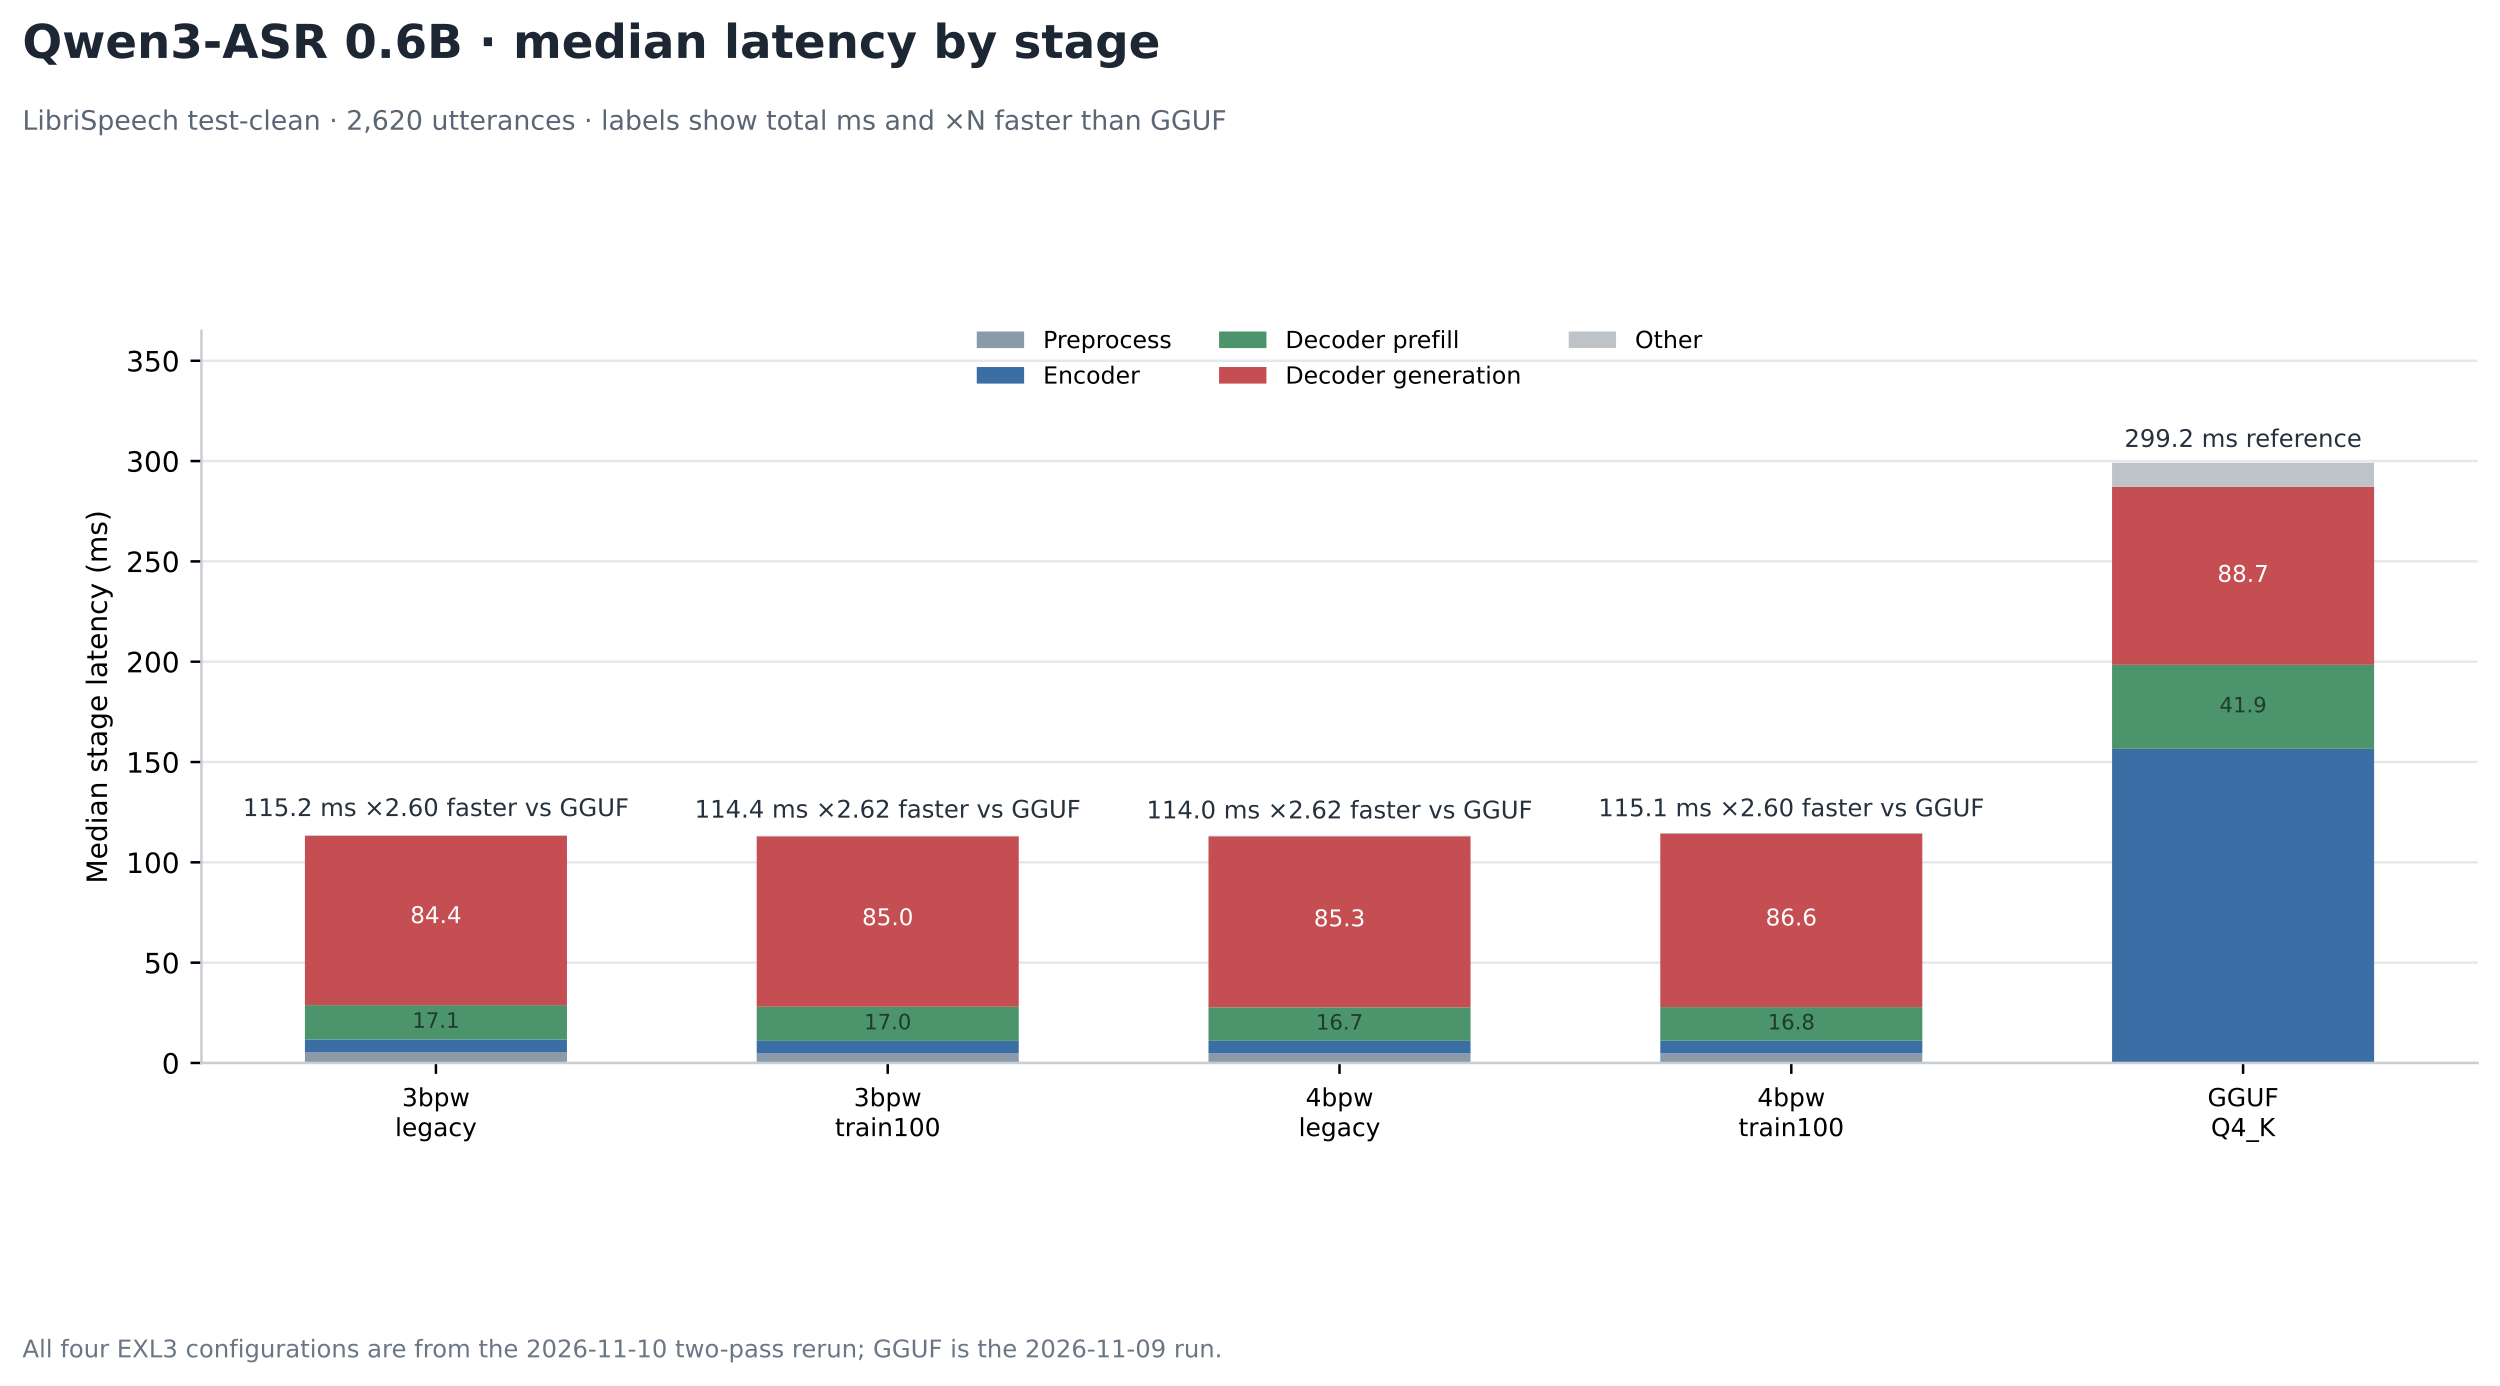
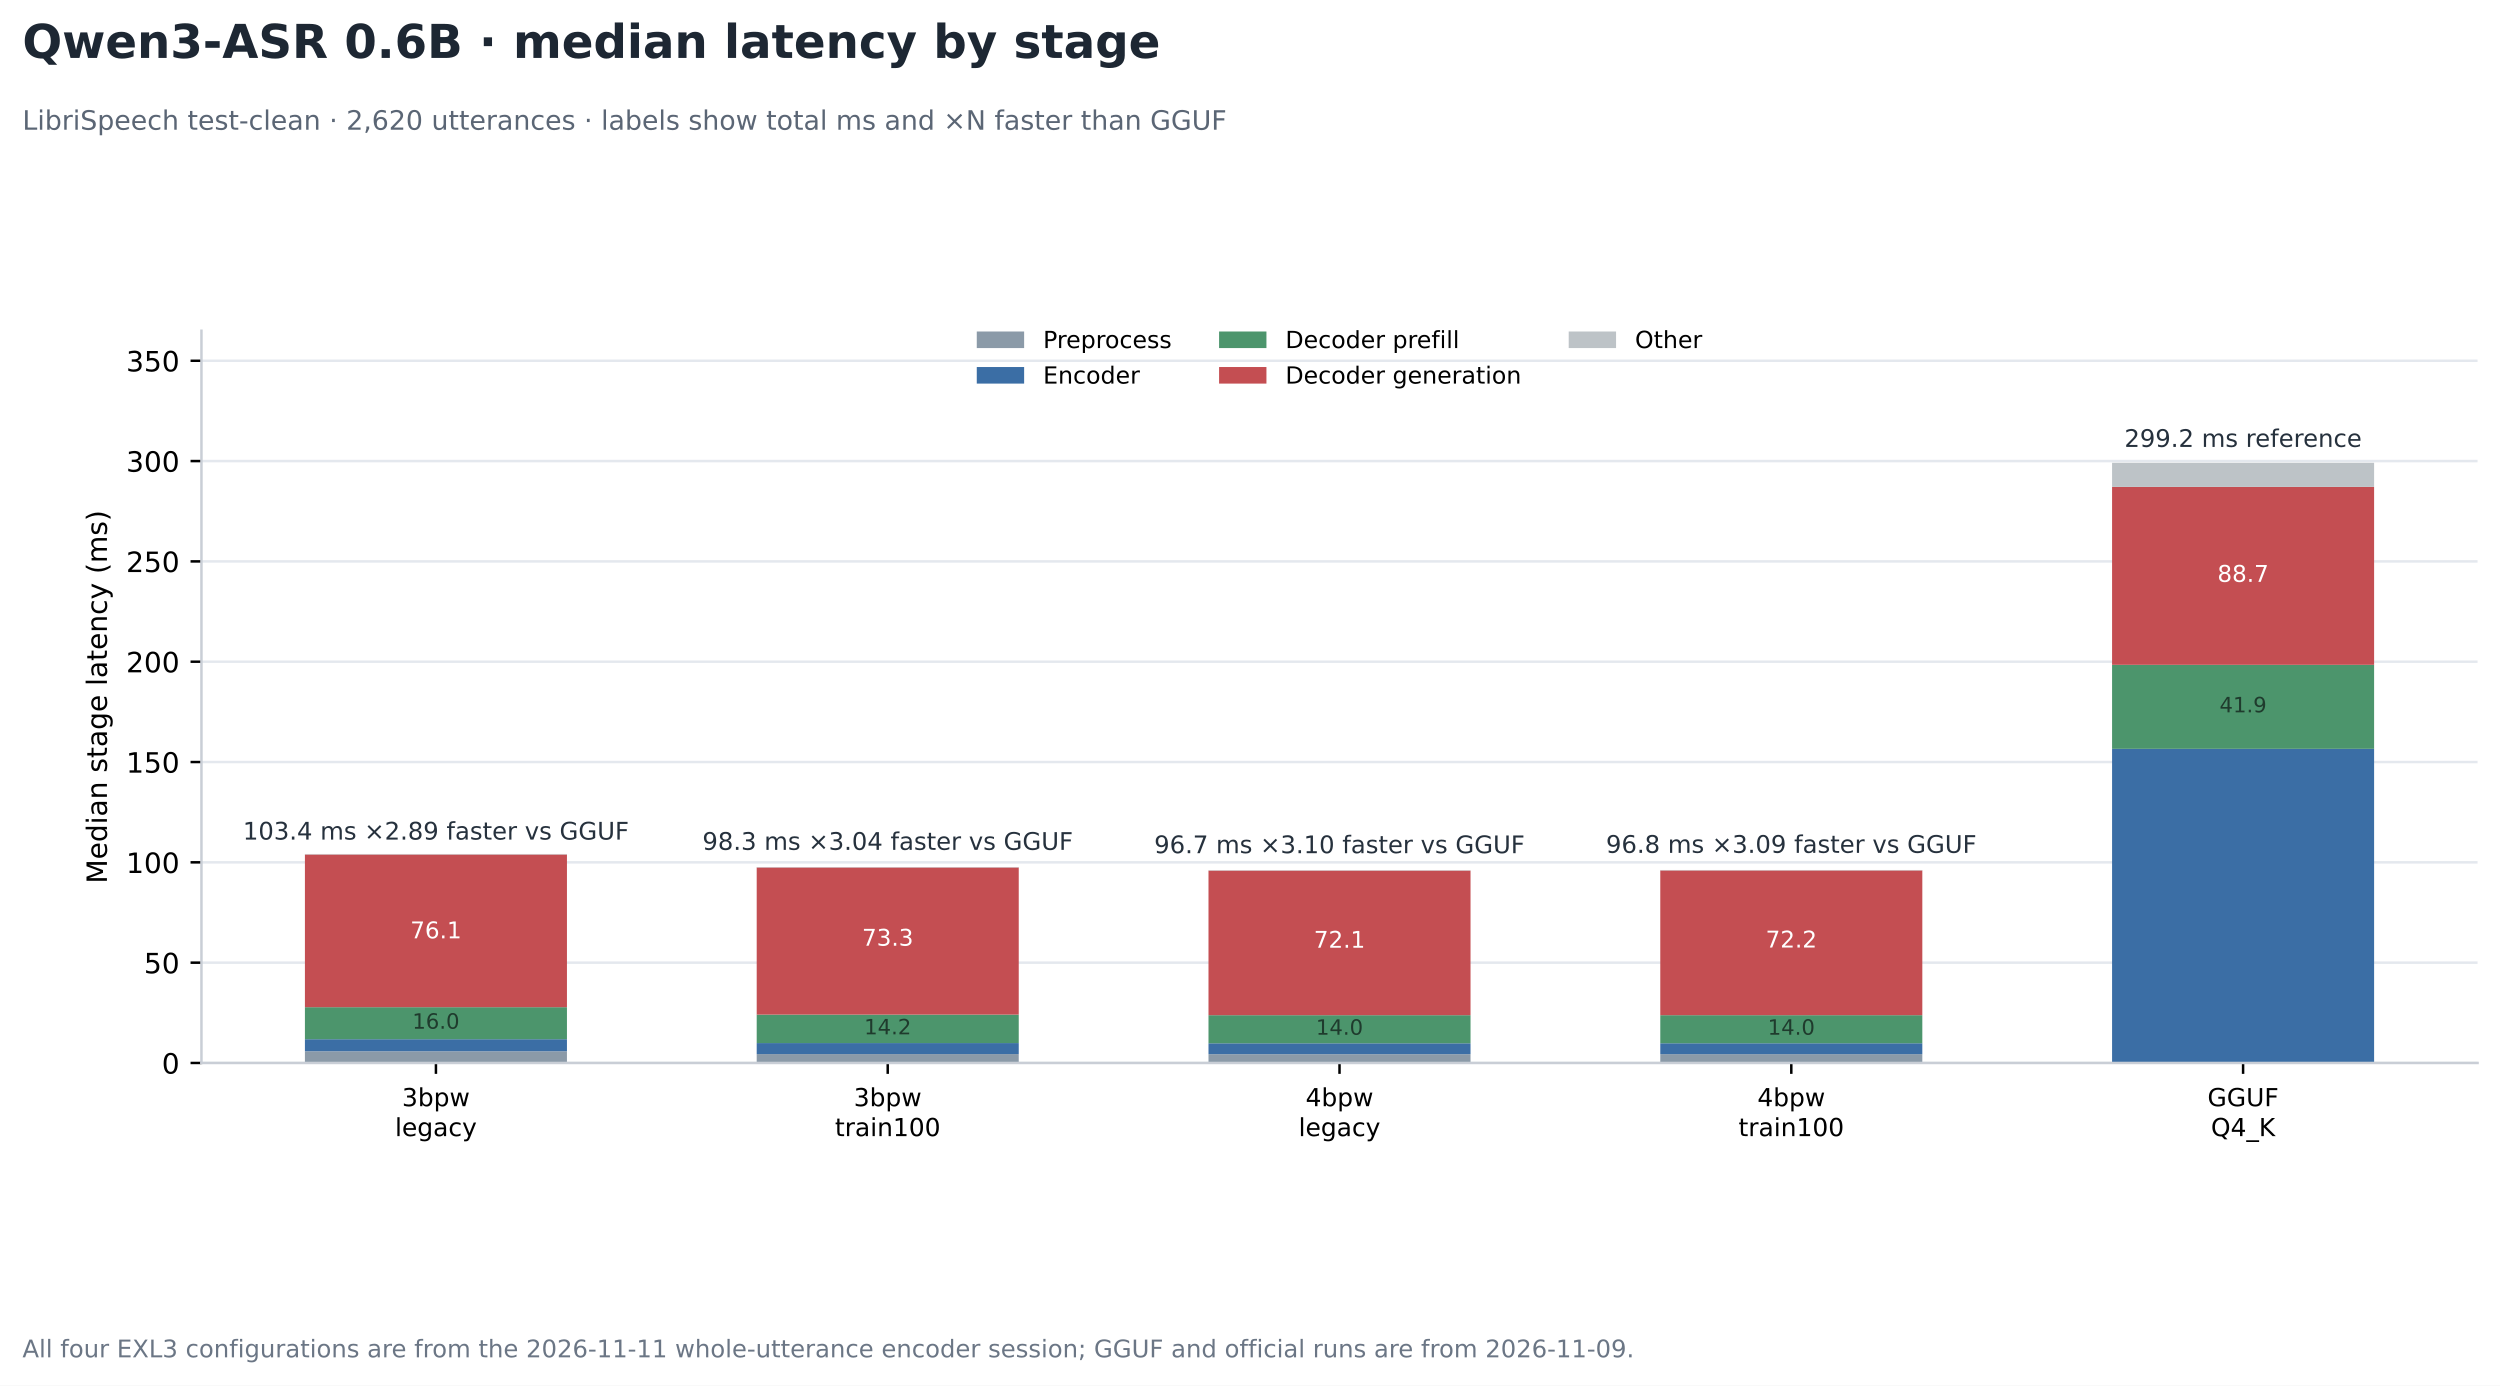
<svg xmlns="http://www.w3.org/2000/svg" xmlns:xlink="http://www.w3.org/1999/xlink" width="802.368pt" height="444.695pt" viewBox="0 0 802.368 444.695" version="1.1">
  <defs>
    <style type="text/css">*{stroke-linejoin: round; stroke-linecap: butt}</style>
  </defs>
  <g id="figure_1">
    <g id="patch_1">
      <path d="M 0 444.695 L 802.368 444.695 L 802.368 0 L 0 0 z " style="fill: #ffffff" />
    </g>
    <g id="axes_1">
      <g id="patch_2">
        <path d="M 64.656 341.158 L 795.168 341.158 L 795.168 106.15 L 64.656 106.15 z " style="fill: #ffffff" />
      </g>
      <g id="matplotlib.axis_1">
        <g id="xtick_1">
          <g id="line2d_1">
            <defs>
-               <path id="m4a67abe072" d="M 0 0 L 0 3.5 " style="stroke: #000000; stroke-width: 0.8" />
+               <path id="m08511d667e" d="M 0 0 L 0 3.5 " style="stroke: #000000; stroke-width: 0.8" />
            </defs>
            <g>
-               <use xlink:href="#m4a67abe072" x="139.911" y="341.158" style="stroke: #000000; stroke-width: 0.8" />
+               <use xlink:href="#m08511d667e" x="139.911" y="341.158" style="stroke: #000000; stroke-width: 0.8" />
            </g>
          </g>
          <g id="text_1">
            <text style="font-size: 8px; font-family: 'DejaVu Sans'" transform="translate(129.0162 355.0372)">3bpw</text>
            <text style="font-size: 8px; font-family: 'DejaVu Sans'" transform="translate(126.7812 364.6394)">legacy</text>
          </g>
        </g>
        <g id="xtick_2">
          <g id="line2d_2">
            <g>
-               <use xlink:href="#m4a67abe072" x="284.912" y="341.158" style="stroke: #000000; stroke-width: 0.8" />
+               <use xlink:href="#m08511d667e" x="284.912" y="341.158" style="stroke: #000000; stroke-width: 0.8" />
            </g>
          </g>
          <g id="text_2">
            <text style="font-size: 8px; font-family: 'DejaVu Sans'" transform="translate(274.0166 355.0372)">3bpw</text>
            <text style="font-size: 8px; font-family: 'DejaVu Sans'" transform="translate(267.9666 364.6394)">train100</text>
          </g>
        </g>
        <g id="xtick_3">
          <g id="line2d_3">
            <g>
-               <use xlink:href="#m4a67abe072" x="429.912" y="341.158" style="stroke: #000000; stroke-width: 0.8" />
+               <use xlink:href="#m08511d667e" x="429.912" y="341.158" style="stroke: #000000; stroke-width: 0.8" />
            </g>
          </g>
          <g id="text_3">
            <text style="font-size: 8px; font-family: 'DejaVu Sans'" transform="translate(419.017 355.0372)">4bpw</text>
            <text style="font-size: 8px; font-family: 'DejaVu Sans'" transform="translate(416.782 364.6394)">legacy</text>
          </g>
        </g>
        <g id="xtick_4">
          <g id="line2d_4">
            <g>
-               <use xlink:href="#m4a67abe072" x="574.912" y="341.158" style="stroke: #000000; stroke-width: 0.8" />
+               <use xlink:href="#m08511d667e" x="574.912" y="341.158" style="stroke: #000000; stroke-width: 0.8" />
            </g>
          </g>
          <g id="text_4">
            <text style="font-size: 8px; font-family: 'DejaVu Sans'" transform="translate(564.0174 355.0372)">4bpw</text>
            <text style="font-size: 8px; font-family: 'DejaVu Sans'" transform="translate(557.9674 364.6394)">train100</text>
          </g>
        </g>
        <g id="xtick_5">
          <g id="line2d_5">
            <g>
-               <use xlink:href="#m4a67abe072" x="719.913" y="341.158" style="stroke: #000000; stroke-width: 0.8" />
+               <use xlink:href="#m08511d667e" x="719.913" y="341.158" style="stroke: #000000; stroke-width: 0.8" />
            </g>
          </g>
          <g id="text_5">
            <text style="font-size: 8px; font-family: 'DejaVu Sans'" transform="translate(708.4859 355.0366)">GGUF</text>
            <text style="font-size: 8px; font-family: 'DejaVu Sans'" transform="translate(709.5959 364.6381)">Q4_K</text>
          </g>
        </g>
      </g>
      <g id="matplotlib.axis_2">
        <g id="ytick_1">
          <g id="line2d_6">
-             <path d="M 64.656 341.158 L 795.168 341.158 " clip-path="url(#p41f8d6ffe8)" style="fill: none; stroke: #e4e8ee; stroke-width: 0.8; stroke-linecap: square" />
+             <path d="M 64.656 341.158 L 795.168 341.158 " clip-path="url(#pa9f8edc7ea)" style="fill: none; stroke: #e4e8ee; stroke-width: 0.8; stroke-linecap: square" />
          </g>
          <g id="line2d_7">
            <defs>
-               <path id="me4f71b0fd7" d="M 0 0 L -3.5 0 " style="stroke: #000000; stroke-width: 0.8" />
+               <path id="mc37f4003d6" d="M 0 0 L -3.5 0 " style="stroke: #000000; stroke-width: 0.8" />
            </defs>
            <g>
-               <use xlink:href="#me4f71b0fd7" x="64.656" y="341.158" style="stroke: #000000; stroke-width: 0.8" />
+               <use xlink:href="#mc37f4003d6" x="64.656" y="341.158" style="stroke: #000000; stroke-width: 0.8" />
            </g>
          </g>
          <g id="text_6">
            <text style="font-size: 9px; font-family: 'DejaVu Sans'; text-anchor: end" x="57.656" y="344.577" transform="rotate(-0 57.656 344.5766)">0</text>
          </g>
        </g>
        <g id="ytick_2">
          <g id="line2d_8">
-             <path d="M 64.656 308.962 L 795.168 308.962 " clip-path="url(#p41f8d6ffe8)" style="fill: none; stroke: #e4e8ee; stroke-width: 0.8; stroke-linecap: square" />
+             <path d="M 64.656 308.962 L 795.168 308.962 " clip-path="url(#pa9f8edc7ea)" style="fill: none; stroke: #e4e8ee; stroke-width: 0.8; stroke-linecap: square" />
          </g>
          <g id="line2d_9">
            <g>
-               <use xlink:href="#me4f71b0fd7" x="64.656" y="308.962" style="stroke: #000000; stroke-width: 0.8" />
+               <use xlink:href="#mc37f4003d6" x="64.656" y="308.962" style="stroke: #000000; stroke-width: 0.8" />
            </g>
          </g>
          <g id="text_7">
            <text style="font-size: 9px; font-family: 'DejaVu Sans'; text-anchor: end" x="57.656" y="312.381" transform="rotate(-0 57.656 312.3806)">50</text>
          </g>
        </g>
        <g id="ytick_3">
          <g id="line2d_10">
-             <path d="M 64.656 276.766 L 795.168 276.766 " clip-path="url(#p41f8d6ffe8)" style="fill: none; stroke: #e4e8ee; stroke-width: 0.8; stroke-linecap: square" />
+             <path d="M 64.656 276.766 L 795.168 276.766 " clip-path="url(#pa9f8edc7ea)" style="fill: none; stroke: #e4e8ee; stroke-width: 0.8; stroke-linecap: square" />
          </g>
          <g id="line2d_11">
            <g>
-               <use xlink:href="#me4f71b0fd7" x="64.656" y="276.766" style="stroke: #000000; stroke-width: 0.8" />
+               <use xlink:href="#mc37f4003d6" x="64.656" y="276.766" style="stroke: #000000; stroke-width: 0.8" />
            </g>
          </g>
          <g id="text_8">
            <text style="font-size: 9px; font-family: 'DejaVu Sans'; text-anchor: end" x="57.656" y="280.185" transform="rotate(-0 57.656 280.1847)">100</text>
          </g>
        </g>
        <g id="ytick_4">
          <g id="line2d_12">
-             <path d="M 64.656 244.57 L 795.168 244.57 " clip-path="url(#p41f8d6ffe8)" style="fill: none; stroke: #e4e8ee; stroke-width: 0.8; stroke-linecap: square" />
+             <path d="M 64.656 244.57 L 795.168 244.57 " clip-path="url(#pa9f8edc7ea)" style="fill: none; stroke: #e4e8ee; stroke-width: 0.8; stroke-linecap: square" />
          </g>
          <g id="line2d_13">
            <g>
-               <use xlink:href="#me4f71b0fd7" x="64.656" y="244.57" style="stroke: #000000; stroke-width: 0.8" />
+               <use xlink:href="#mc37f4003d6" x="64.656" y="244.57" style="stroke: #000000; stroke-width: 0.8" />
            </g>
          </g>
          <g id="text_9">
            <text style="font-size: 9px; font-family: 'DejaVu Sans'; text-anchor: end" x="57.656" y="247.989" transform="rotate(-0 57.656 247.9887)">150</text>
          </g>
        </g>
        <g id="ytick_5">
          <g id="line2d_14">
-             <path d="M 64.656 212.374 L 795.168 212.374 " clip-path="url(#p41f8d6ffe8)" style="fill: none; stroke: #e4e8ee; stroke-width: 0.8; stroke-linecap: square" />
+             <path d="M 64.656 212.374 L 795.168 212.374 " clip-path="url(#pa9f8edc7ea)" style="fill: none; stroke: #e4e8ee; stroke-width: 0.8; stroke-linecap: square" />
          </g>
          <g id="line2d_15">
            <g>
-               <use xlink:href="#me4f71b0fd7" x="64.656" y="212.374" style="stroke: #000000; stroke-width: 0.8" />
+               <use xlink:href="#mc37f4003d6" x="64.656" y="212.374" style="stroke: #000000; stroke-width: 0.8" />
            </g>
          </g>
          <g id="text_10">
            <text style="font-size: 9px; font-family: 'DejaVu Sans'; text-anchor: end" x="57.656" y="215.793" transform="rotate(-0 57.656 215.7928)">200</text>
          </g>
        </g>
        <g id="ytick_6">
          <g id="line2d_16">
-             <path d="M 64.656 180.178 L 795.168 180.178 " clip-path="url(#p41f8d6ffe8)" style="fill: none; stroke: #e4e8ee; stroke-width: 0.8; stroke-linecap: square" />
+             <path d="M 64.656 180.178 L 795.168 180.178 " clip-path="url(#pa9f8edc7ea)" style="fill: none; stroke: #e4e8ee; stroke-width: 0.8; stroke-linecap: square" />
          </g>
          <g id="line2d_17">
            <g>
-               <use xlink:href="#me4f71b0fd7" x="64.656" y="180.178" style="stroke: #000000; stroke-width: 0.8" />
+               <use xlink:href="#mc37f4003d6" x="64.656" y="180.178" style="stroke: #000000; stroke-width: 0.8" />
            </g>
          </g>
          <g id="text_11">
            <text style="font-size: 9px; font-family: 'DejaVu Sans'; text-anchor: end" x="57.656" y="183.597" transform="rotate(-0 57.656 183.5968)">250</text>
          </g>
        </g>
        <g id="ytick_7">
          <g id="line2d_18">
-             <path d="M 64.656 147.982 L 795.168 147.982 " clip-path="url(#p41f8d6ffe8)" style="fill: none; stroke: #e4e8ee; stroke-width: 0.8; stroke-linecap: square" />
+             <path d="M 64.656 147.982 L 795.168 147.982 " clip-path="url(#pa9f8edc7ea)" style="fill: none; stroke: #e4e8ee; stroke-width: 0.8; stroke-linecap: square" />
          </g>
          <g id="line2d_19">
            <g>
-               <use xlink:href="#me4f71b0fd7" x="64.656" y="147.982" style="stroke: #000000; stroke-width: 0.8" />
+               <use xlink:href="#mc37f4003d6" x="64.656" y="147.982" style="stroke: #000000; stroke-width: 0.8" />
            </g>
          </g>
          <g id="text_12">
            <text style="font-size: 9px; font-family: 'DejaVu Sans'; text-anchor: end" x="57.656" y="151.401" transform="rotate(-0 57.656 151.4009)">300</text>
          </g>
        </g>
        <g id="ytick_8">
          <g id="line2d_20">
-             <path d="M 64.656 115.786 L 795.168 115.786 " clip-path="url(#p41f8d6ffe8)" style="fill: none; stroke: #e4e8ee; stroke-width: 0.8; stroke-linecap: square" />
+             <path d="M 64.656 115.786 L 795.168 115.786 " clip-path="url(#pa9f8edc7ea)" style="fill: none; stroke: #e4e8ee; stroke-width: 0.8; stroke-linecap: square" />
          </g>
          <g id="line2d_21">
            <g>
-               <use xlink:href="#me4f71b0fd7" x="64.656" y="115.786" style="stroke: #000000; stroke-width: 0.8" />
+               <use xlink:href="#mc37f4003d6" x="64.656" y="115.786" style="stroke: #000000; stroke-width: 0.8" />
            </g>
          </g>
          <g id="text_13">
            <text style="font-size: 9px; font-family: 'DejaVu Sans'; text-anchor: end" x="57.656" y="119.205" transform="rotate(-0 57.656 119.2049)">350</text>
          </g>
        </g>
        <g id="text_14">
          <text style="font-size: 9px; font-family: 'DejaVu Sans'; text-anchor: middle" x="34.315" y="223.654" transform="rotate(-90 34.31514 223.6537)">Median stage latency (ms)</text>
        </g>
      </g>
      <g id="patch_3">
-         <path d="M 97.861 341.158 L 181.961 341.158 L 181.961 337.659 L 97.861 337.659 z " clip-path="url(#p41f8d6ffe8)" style="fill: #8b9aa8" />
+         <path d="M 97.861 341.158 L 181.961 341.158 L 181.961 337.394 L 97.861 337.394 z " clip-path="url(#pa9f8edc7ea)" style="fill: #8b9aa8" />
      </g>
      <g id="patch_4">
-         <path d="M 242.861 341.158 L 326.962 341.158 L 326.962 338.095 L 242.861 338.095 z " clip-path="url(#p41f8d6ffe8)" style="fill: #8b9aa8" />
+         <path d="M 242.861 341.158 L 326.962 341.158 L 326.962 338.305 L 242.861 338.305 z " clip-path="url(#pa9f8edc7ea)" style="fill: #8b9aa8" />
      </g>
      <g id="patch_5">
-         <path d="M 387.862 341.158 L 471.962 341.158 L 471.962 338.104 L 387.862 338.104 z " clip-path="url(#p41f8d6ffe8)" style="fill: #8b9aa8" />
+         <path d="M 387.862 341.158 L 471.962 341.158 L 471.962 338.334 L 387.862 338.334 z " clip-path="url(#pa9f8edc7ea)" style="fill: #8b9aa8" />
      </g>
      <g id="patch_6">
-         <path d="M 532.862 341.158 L 616.963 341.158 L 616.963 338.082 L 532.862 338.082 z " clip-path="url(#p41f8d6ffe8)" style="fill: #8b9aa8" />
+         <path d="M 532.862 341.158 L 616.963 341.158 L 616.963 338.324 L 532.862 338.324 z " clip-path="url(#pa9f8edc7ea)" style="fill: #8b9aa8" />
      </g>
      <g id="patch_7">
-         <path d="M 677.863 341.158 L 761.963 341.158 L 761.963 341.158 L 677.863 341.158 z " clip-path="url(#p41f8d6ffe8)" style="fill: #8b9aa8" />
+         <path d="M 677.863 341.158 L 761.963 341.158 L 761.963 341.158 L 677.863 341.158 z " clip-path="url(#pa9f8edc7ea)" style="fill: #8b9aa8" />
      </g>
      <g id="patch_8">
-         <path d="M 97.861 337.659 L 181.961 337.659 L 181.961 333.604 L 97.861 333.604 z " clip-path="url(#p41f8d6ffe8)" style="fill: #3b6ea5" />
+         <path d="M 97.861 337.394 L 181.961 337.394 L 181.961 333.536 L 97.861 333.536 z " clip-path="url(#pa9f8edc7ea)" style="fill: #3b6ea5" />
      </g>
      <g id="patch_9">
-         <path d="M 242.861 338.095 L 326.962 338.095 L 326.962 334.07 L 242.861 334.07 z " clip-path="url(#p41f8d6ffe8)" style="fill: #3b6ea5" />
+         <path d="M 242.861 338.305 L 326.962 338.305 L 326.962 334.771 L 242.861 334.771 z " clip-path="url(#pa9f8edc7ea)" style="fill: #3b6ea5" />
      </g>
      <g id="patch_10">
-         <path d="M 387.862 338.104 L 471.962 338.104 L 471.962 334.053 L 387.862 334.053 z " clip-path="url(#p41f8d6ffe8)" style="fill: #3b6ea5" />
+         <path d="M 387.862 338.334 L 471.962 338.334 L 471.962 334.843 L 387.862 334.843 z " clip-path="url(#pa9f8edc7ea)" style="fill: #3b6ea5" />
      </g>
      <g id="patch_11">
-         <path d="M 532.862 338.082 L 616.963 338.082 L 616.963 334.031 L 532.862 334.031 z " clip-path="url(#p41f8d6ffe8)" style="fill: #3b6ea5" />
+         <path d="M 532.862 338.324 L 616.963 338.324 L 616.963 334.831 L 532.862 334.831 z " clip-path="url(#pa9f8edc7ea)" style="fill: #3b6ea5" />
      </g>
      <g id="patch_12">
-         <path d="M 677.863 341.158 L 761.963 341.158 L 761.963 240.336 L 677.863 240.336 z " clip-path="url(#p41f8d6ffe8)" style="fill: #3b6ea5" />
+         <path d="M 677.863 341.158 L 761.963 341.158 L 761.963 240.336 L 677.863 240.336 z " clip-path="url(#pa9f8edc7ea)" style="fill: #3b6ea5" />
      </g>
      <g id="patch_13">
-         <path d="M 97.861 333.604 L 181.961 333.604 L 181.961 322.586 L 97.861 322.586 z " clip-path="url(#p41f8d6ffe8)" style="fill: #4c956c" />
+         <path d="M 97.861 333.536 L 181.961 333.536 L 181.961 323.257 L 97.861 323.257 z " clip-path="url(#pa9f8edc7ea)" style="fill: #4c956c" />
      </g>
      <g id="patch_14">
-         <path d="M 242.861 334.07 L 326.962 334.07 L 326.962 323.112 L 242.861 323.112 z " clip-path="url(#p41f8d6ffe8)" style="fill: #4c956c" />
+         <path d="M 242.861 334.771 L 326.962 334.771 L 326.962 325.637 L 242.861 325.637 z " clip-path="url(#pa9f8edc7ea)" style="fill: #4c956c" />
      </g>
      <g id="patch_15">
-         <path d="M 387.862 334.053 L 471.962 334.053 L 471.962 323.307 L 387.862 323.307 z " clip-path="url(#p41f8d6ffe8)" style="fill: #4c956c" />
+         <path d="M 387.862 334.843 L 471.962 334.843 L 471.962 325.823 L 387.862 325.823 z " clip-path="url(#pa9f8edc7ea)" style="fill: #4c956c" />
      </g>
      <g id="patch_16">
-         <path d="M 532.862 334.031 L 616.963 334.031 L 616.963 323.233 L 532.862 323.233 z " clip-path="url(#p41f8d6ffe8)" style="fill: #4c956c" />
+         <path d="M 532.862 334.831 L 616.963 334.831 L 616.963 325.822 L 532.862 325.822 z " clip-path="url(#pa9f8edc7ea)" style="fill: #4c956c" />
      </g>
      <g id="patch_17">
-         <path d="M 677.863 240.336 L 761.963 240.336 L 761.963 213.371 L 677.863 213.371 z " clip-path="url(#p41f8d6ffe8)" style="fill: #4c956c" />
+         <path d="M 677.863 240.336 L 761.963 240.336 L 761.963 213.371 L 677.863 213.371 z " clip-path="url(#pa9f8edc7ea)" style="fill: #4c956c" />
      </g>
      <g id="patch_18">
-         <path d="M 97.861 322.586 L 181.961 322.586 L 181.961 268.223 L 97.861 268.223 z " clip-path="url(#p41f8d6ffe8)" style="fill: #c44e52" />
+         <path d="M 97.861 323.257 L 181.961 323.257 L 181.961 274.24 L 97.861 274.24 z " clip-path="url(#pa9f8edc7ea)" style="fill: #c44e52" />
      </g>
      <g id="patch_19">
-         <path d="M 242.861 323.112 L 326.962 323.112 L 326.962 268.405 L 242.861 268.405 z " clip-path="url(#p41f8d6ffe8)" style="fill: #c44e52" />
+         <path d="M 242.861 325.637 L 326.962 325.637 L 326.962 278.407 L 242.861 278.407 z " clip-path="url(#pa9f8edc7ea)" style="fill: #c44e52" />
      </g>
      <g id="patch_20">
-         <path d="M 387.862 323.307 L 471.962 323.307 L 471.962 268.399 L 387.862 268.399 z " clip-path="url(#p41f8d6ffe8)" style="fill: #c44e52" />
+         <path d="M 387.862 325.823 L 471.962 325.823 L 471.962 279.415 L 387.862 279.415 z " clip-path="url(#pa9f8edc7ea)" style="fill: #c44e52" />
      </g>
      <g id="patch_21">
-         <path d="M 532.862 323.233 L 616.963 323.233 L 616.963 267.493 L 532.862 267.493 z " clip-path="url(#p41f8d6ffe8)" style="fill: #c44e52" />
+         <path d="M 532.862 325.822 L 616.963 325.822 L 616.963 279.353 L 532.862 279.353 z " clip-path="url(#pa9f8edc7ea)" style="fill: #c44e52" />
      </g>
      <g id="patch_22">
-         <path d="M 677.863 213.371 L 761.963 213.371 L 761.963 156.275 L 677.863 156.275 z " clip-path="url(#p41f8d6ffe8)" style="fill: #c44e52" />
+         <path d="M 677.863 213.371 L 761.963 213.371 L 761.963 156.275 L 677.863 156.275 z " clip-path="url(#pa9f8edc7ea)" style="fill: #c44e52" />
      </g>
      <g id="patch_23">
-         <path d="M 97.861 268.223 L 181.961 268.223 L 181.961 268.06 L 97.861 268.06 z " clip-path="url(#p41f8d6ffe8)" style="fill: #bdc3c7" />
+         <path d="M 97.861 274.24 L 181.961 274.24 L 181.961 274.08 L 97.861 274.08 z " clip-path="url(#pa9f8edc7ea)" style="fill: #bdc3c7" />
      </g>
      <g id="patch_24">
-         <path d="M 242.861 268.405 L 326.962 268.405 L 326.962 268.252 L 242.861 268.252 z " clip-path="url(#p41f8d6ffe8)" style="fill: #bdc3c7" />
+         <path d="M 242.861 278.407 L 326.962 278.407 L 326.962 278.27 L 242.861 278.27 z " clip-path="url(#pa9f8edc7ea)" style="fill: #bdc3c7" />
      </g>
      <g id="patch_25">
-         <path d="M 387.862 268.399 L 471.962 268.399 L 471.962 268.242 L 387.862 268.242 z " clip-path="url(#p41f8d6ffe8)" style="fill: #bdc3c7" />
+         <path d="M 387.862 279.415 L 471.962 279.415 L 471.962 279.28 L 387.862 279.28 z " clip-path="url(#pa9f8edc7ea)" style="fill: #bdc3c7" />
      </g>
      <g id="patch_26">
-         <path d="M 532.862 267.493 L 616.963 267.493 L 616.963 267.338 L 532.862 267.338 z " clip-path="url(#p41f8d6ffe8)" style="fill: #bdc3c7" />
+         <path d="M 532.862 279.353 L 616.963 279.353 L 616.963 279.218 L 532.862 279.218 z " clip-path="url(#pa9f8edc7ea)" style="fill: #bdc3c7" />
      </g>
      <g id="patch_27">
-         <path d="M 677.863 156.275 L 761.963 156.275 L 761.963 148.528 L 677.863 148.528 z " clip-path="url(#p41f8d6ffe8)" style="fill: #bdc3c7" />
+         <path d="M 677.863 156.275 L 761.963 156.275 L 761.963 148.528 L 677.863 148.528 z " clip-path="url(#pa9f8edc7ea)" style="fill: #bdc3c7" />
      </g>
      <g id="patch_28">
        <path d="M 64.656 341.158 L 64.656 106.15 " style="fill: none; stroke: #c9ced6; stroke-width: 0.8; stroke-linejoin: miter; stroke-linecap: square" />
      </g>
      <g id="patch_29">
        <path d="M 64.656 341.158 L 795.168 341.158 " style="fill: none; stroke: #c9ced6; stroke-width: 0.8; stroke-linejoin: miter; stroke-linecap: square" />
      </g>
      <g id="text_15">
-         <text style="font-size: 7.8px; font-family: 'DejaVu Sans'; text-anchor: middle; fill: #26313d" x="139.911" y="261.907" transform="rotate(-0 139.9112 261.9072)">115.2 ms  ×2.60 faster vs GGUF</text>
+         <text style="font-size: 7.8px; font-family: 'DejaVu Sans'; text-anchor: middle; fill: #26313d" x="139.911" y="269.462" transform="rotate(-0 139.9112 269.4617)">103.4 ms  ×2.89 faster vs GGUF</text>
      </g>
      <g id="text_16">
-         <text style="font-size: 6.8px; font-family: 'DejaVu Sans'; text-anchor: middle; fill: #1f3b2d" x="139.911" y="329.861" transform="rotate(-0 139.9112 329.8611)">17.1</text>
+         <text style="font-size: 6.8px; font-family: 'DejaVu Sans'; text-anchor: middle; fill: #1f3b2d" x="139.911" y="330.163" transform="rotate(-0 139.9112 330.1631)">16.0</text>
      </g>
      <g id="text_17">
-         <text style="font-size: 7.4px; font-family: 'DejaVu Sans'; text-anchor: middle; fill: #ffffff" x="139.911" y="296.268" transform="rotate(-0 139.9112 296.2675)">84.4</text>
+         <text style="font-size: 7.4px; font-family: 'DejaVu Sans'; text-anchor: middle; fill: #ffffff" x="139.911" y="301.146" transform="rotate(-0 139.9112 301.1457)">76.1</text>
      </g>
      <g id="text_18">
-         <text style="font-size: 7.8px; font-family: 'DejaVu Sans'; text-anchor: middle; fill: #26313d" x="284.912" y="262.419" transform="rotate(-0 284.9116 262.4186)">114.4 ms  ×2.62 faster vs GGUF</text>
+         <text style="font-size: 7.8px; font-family: 'DejaVu Sans'; text-anchor: middle; fill: #26313d" x="284.912" y="272.754" transform="rotate(-0 284.9116 272.7542)">98.3 ms  ×3.04 faster vs GGUF</text>
      </g>
      <g id="text_19">
-         <text style="font-size: 6.8px; font-family: 'DejaVu Sans'; text-anchor: middle; fill: #1f3b2d" x="284.912" y="330.357" transform="rotate(-0 284.9116 330.3573)">17.0</text>
+         <text style="font-size: 6.8px; font-family: 'DejaVu Sans'; text-anchor: middle; fill: #1f3b2d" x="284.912" y="331.97" transform="rotate(-0 284.9116 331.9704)">14.2</text>
      </g>
      <g id="text_20">
-         <text style="font-size: 7.4px; font-family: 'DejaVu Sans'; text-anchor: middle; fill: #ffffff" x="284.912" y="296.941" transform="rotate(-0 284.9116 296.9413)">85.0</text>
+         <text style="font-size: 7.4px; font-family: 'DejaVu Sans'; text-anchor: middle; fill: #ffffff" x="284.912" y="303.522" transform="rotate(-0 284.9116 303.522)">73.3</text>
      </g>
      <g id="text_21">
-         <text style="font-size: 7.8px; font-family: 'DejaVu Sans'; text-anchor: middle; fill: #26313d" x="429.912" y="262.663" transform="rotate(-0 429.912 262.6628)">114.0 ms  ×2.62 faster vs GGUF</text>
+         <text style="font-size: 7.8px; font-family: 'DejaVu Sans'; text-anchor: middle; fill: #26313d" x="429.912" y="273.827" transform="rotate(-0 429.912 273.8273)">96.7 ms  ×3.10 faster vs GGUF</text>
      </g>
      <g id="text_22">
-         <text style="font-size: 6.8px; font-family: 'DejaVu Sans'; text-anchor: middle; fill: #1f3b2d" x="429.912" y="330.446" transform="rotate(-0 429.912 330.4464)">16.7</text>
+         <text style="font-size: 6.8px; font-family: 'DejaVu Sans'; text-anchor: middle; fill: #1f3b2d" x="429.912" y="332.099" transform="rotate(-0 429.912 332.0993)">14.0</text>
      </g>
      <g id="text_23">
-         <text style="font-size: 7.4px; font-family: 'DejaVu Sans'; text-anchor: middle; fill: #ffffff" x="429.912" y="297.289" transform="rotate(-0 429.912 297.2894)">85.3</text>
+         <text style="font-size: 7.4px; font-family: 'DejaVu Sans'; text-anchor: middle; fill: #ffffff" x="429.912" y="304.182" transform="rotate(-0 429.912 304.1823)">72.1</text>
      </g>
      <g id="text_24">
-         <text style="font-size: 7.8px; font-family: 'DejaVu Sans'; text-anchor: middle; fill: #26313d" x="574.912" y="261.981" transform="rotate(-0 574.9124 261.9806)">115.1 ms  ×2.60 faster vs GGUF</text>
+         <text style="font-size: 7.8px; font-family: 'DejaVu Sans'; text-anchor: middle; fill: #26313d" x="574.912" y="273.716" transform="rotate(-0 574.9124 273.7156)">96.8 ms  ×3.09 faster vs GGUF</text>
      </g>
      <g id="text_25">
-         <text style="font-size: 6.8px; font-family: 'DejaVu Sans'; text-anchor: middle; fill: #1f3b2d" x="574.912" y="330.398" transform="rotate(-0 574.9124 330.3984)">16.8</text>
+         <text style="font-size: 6.8px; font-family: 'DejaVu Sans'; text-anchor: middle; fill: #1f3b2d" x="574.912" y="332.093" transform="rotate(-0 574.9124 332.0929)">14.0</text>
      </g>
      <g id="text_26">
-         <text style="font-size: 7.4px; font-family: 'DejaVu Sans'; text-anchor: middle; fill: #ffffff" x="574.912" y="297.022" transform="rotate(-0 574.9124 297.0218)">86.6</text>
+         <text style="font-size: 7.4px; font-family: 'DejaVu Sans'; text-anchor: middle; fill: #ffffff" x="574.912" y="304.101" transform="rotate(-0 574.9124 304.1005)">72.2</text>
      </g>
      <g id="text_27">
        <text style="font-size: 7.8px; font-family: 'DejaVu Sans'; text-anchor: middle; fill: #26313d" x="719.913" y="143.435" transform="rotate(-0 719.9128 143.4347)">299.2 ms  reference</text>
      </g>
      <g id="text_28">
        <text style="font-size: 6.8px; font-family: 'DejaVu Sans'; text-anchor: middle; fill: #1f3b2d" x="719.913" y="228.62" transform="rotate(-0 719.9128 228.62)">41.9</text>
      </g>
      <g id="text_29">
        <text style="font-size: 7.4px; font-family: 'DejaVu Sans'; text-anchor: middle; fill: #ffffff" x="719.913" y="186.745" transform="rotate(-0 719.9128 186.7451)">88.7</text>
      </g>
      <g id="legend_1">
        <g id="patch_30">
          <path d="M 313.492 111.714 L 328.692 111.714 L 328.692 106.394 L 313.492 106.394 z " style="fill: #8b9aa8" />
        </g>
        <g id="text_30">
          <text style="font-size: 7.6px; font-family: 'DejaVu Sans'; text-anchor: start" x="334.772" y="111.714" transform="rotate(-0 334.7725 111.7142)">Preprocess</text>
        </g>
        <g id="patch_31">
          <path d="M 313.492 123.115 L 328.692 123.115 L 328.692 117.795 L 313.492 117.795 z " style="fill: #3b6ea5" />
        </g>
        <g id="text_31">
          <text style="font-size: 7.6px; font-family: 'DejaVu Sans'; text-anchor: start" x="334.772" y="123.115" transform="rotate(-0 334.7725 123.1148)">Encoder</text>
        </g>
        <g id="patch_32">
          <path d="M 391.261 111.714 L 406.461 111.714 L 406.461 106.394 L 391.261 106.394 z " style="fill: #4c956c" />
        </g>
        <g id="text_32">
          <text style="font-size: 7.6px; font-family: 'DejaVu Sans'; text-anchor: start" x="412.541" y="111.714" transform="rotate(-0 412.5407 111.7142)">Decoder prefill</text>
        </g>
        <g id="patch_33">
          <path d="M 391.261 123.115 L 406.461 123.115 L 406.461 117.795 L 391.261 117.795 z " style="fill: #c44e52" />
        </g>
        <g id="text_33">
          <text style="font-size: 7.6px; font-family: 'DejaVu Sans'; text-anchor: start" x="412.541" y="123.115" transform="rotate(-0 412.5407 123.1148)">Decoder generation</text>
        </g>
        <g id="patch_34">
          <path d="M 503.472 111.714 L 518.672 111.714 L 518.672 106.394 L 503.472 106.394 z " style="fill: #bdc3c7" />
        </g>
        <g id="text_34">
          <text style="font-size: 7.6px; font-family: 'DejaVu Sans'; text-anchor: start" x="524.752" y="111.714" transform="rotate(-0 524.7523 111.7142)">Other</text>
        </g>
      </g>
    </g>
    <g id="text_35">
      <text style="font-weight: 700; font-size: 15px; font-family: 'DejaVu Sans'; text-anchor: start; fill: #1d2733" x="7.2" y="18.598" transform="rotate(-0 7.2 18.59766)">Qwen3-ASR 0.6B · median latency by stage</text>
    </g>
    <g id="text_36">
      <text style="font-size: 8.6px; font-family: 'DejaVu Sans'; text-anchor: start; fill: #5b6675" x="7.2" y="41.638" transform="rotate(-0 7.2 41.63766)">LibriSpeech test-clean · 2,620 utterances · labels show total ms and ×N faster than GGUF</text>
    </g>
    <g id="text_37">
-       <text style="font-size: 7.8px; font-family: 'DejaVu Sans'; text-anchor: start; fill: #6b7685" x="7.2" y="435.622" transform="rotate(-0 7.2 435.6217)">All four EXL3 configurations are from the 2026-11-10 two-pass rerun; GGUF is the 2026-11-09 run.</text>
+       <text style="font-size: 7.8px; font-family: 'DejaVu Sans'; text-anchor: start; fill: #6b7685" x="7.2" y="435.622" transform="rotate(-0 7.2 435.6217)">All four EXL3 configurations are from the 2026-11-11 whole-utterance encoder session; GGUF and official runs are from 2026-11-09.</text>
    </g>
  </g>
  <defs>
-     <clipPath id="p41f8d6ffe8">
+     <clipPath id="pa9f8edc7ea">
      <rect x="64.656" y="106.15" width="730.512" height="235.008" />
    </clipPath>
  </defs>
</svg>
